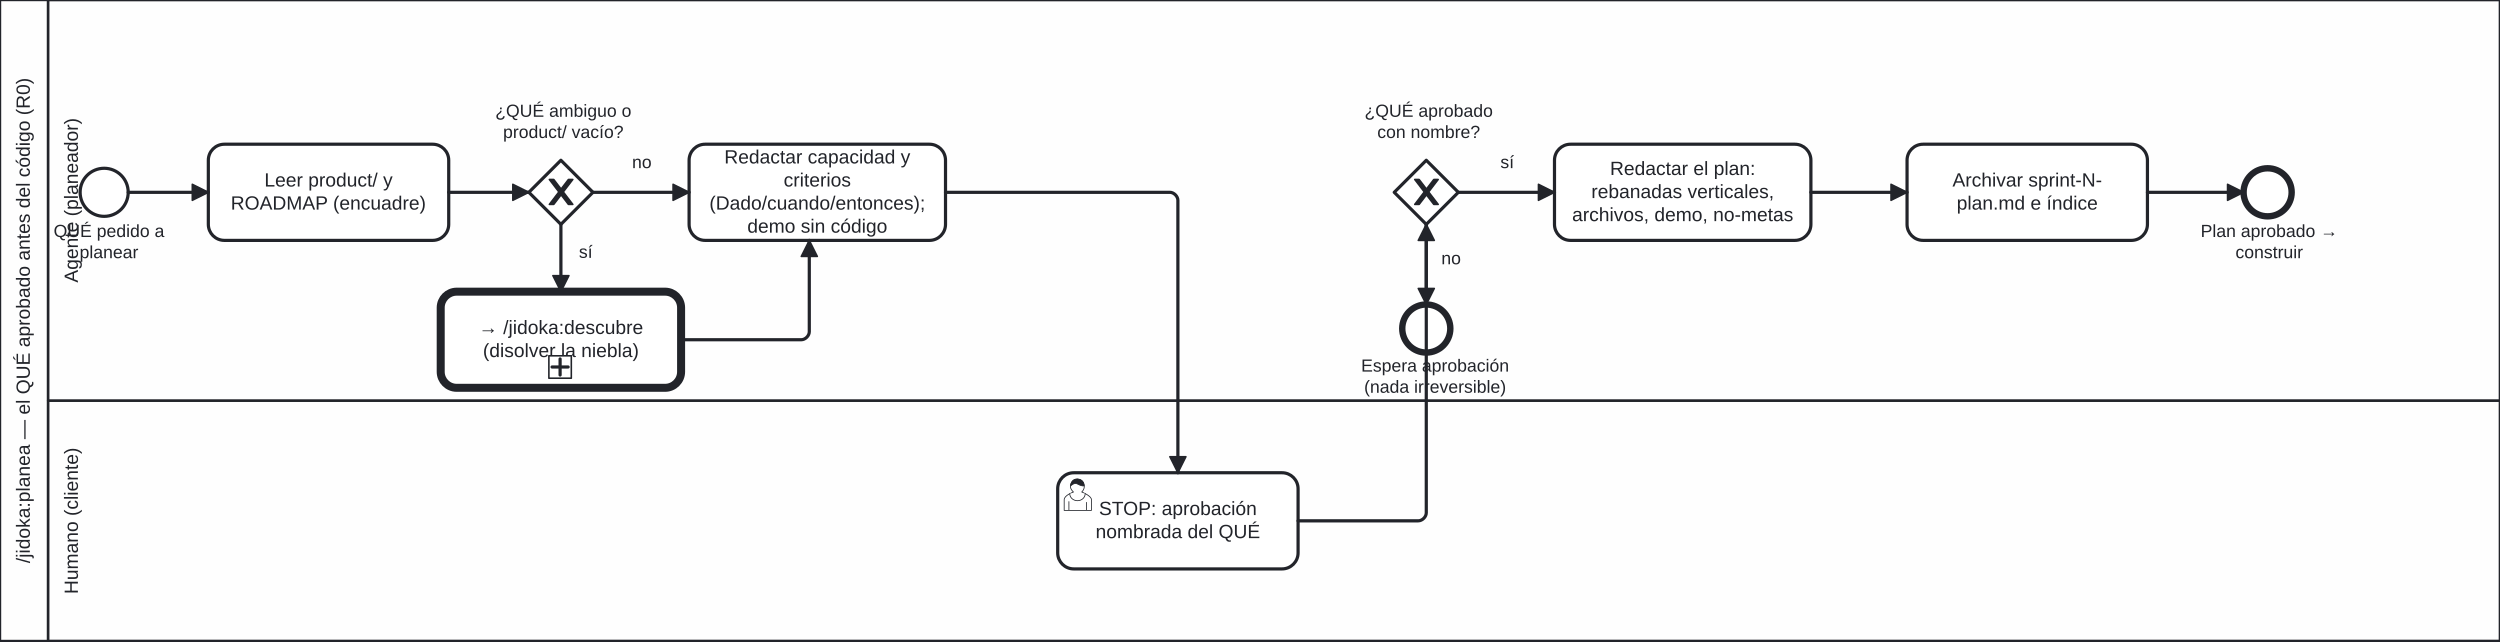
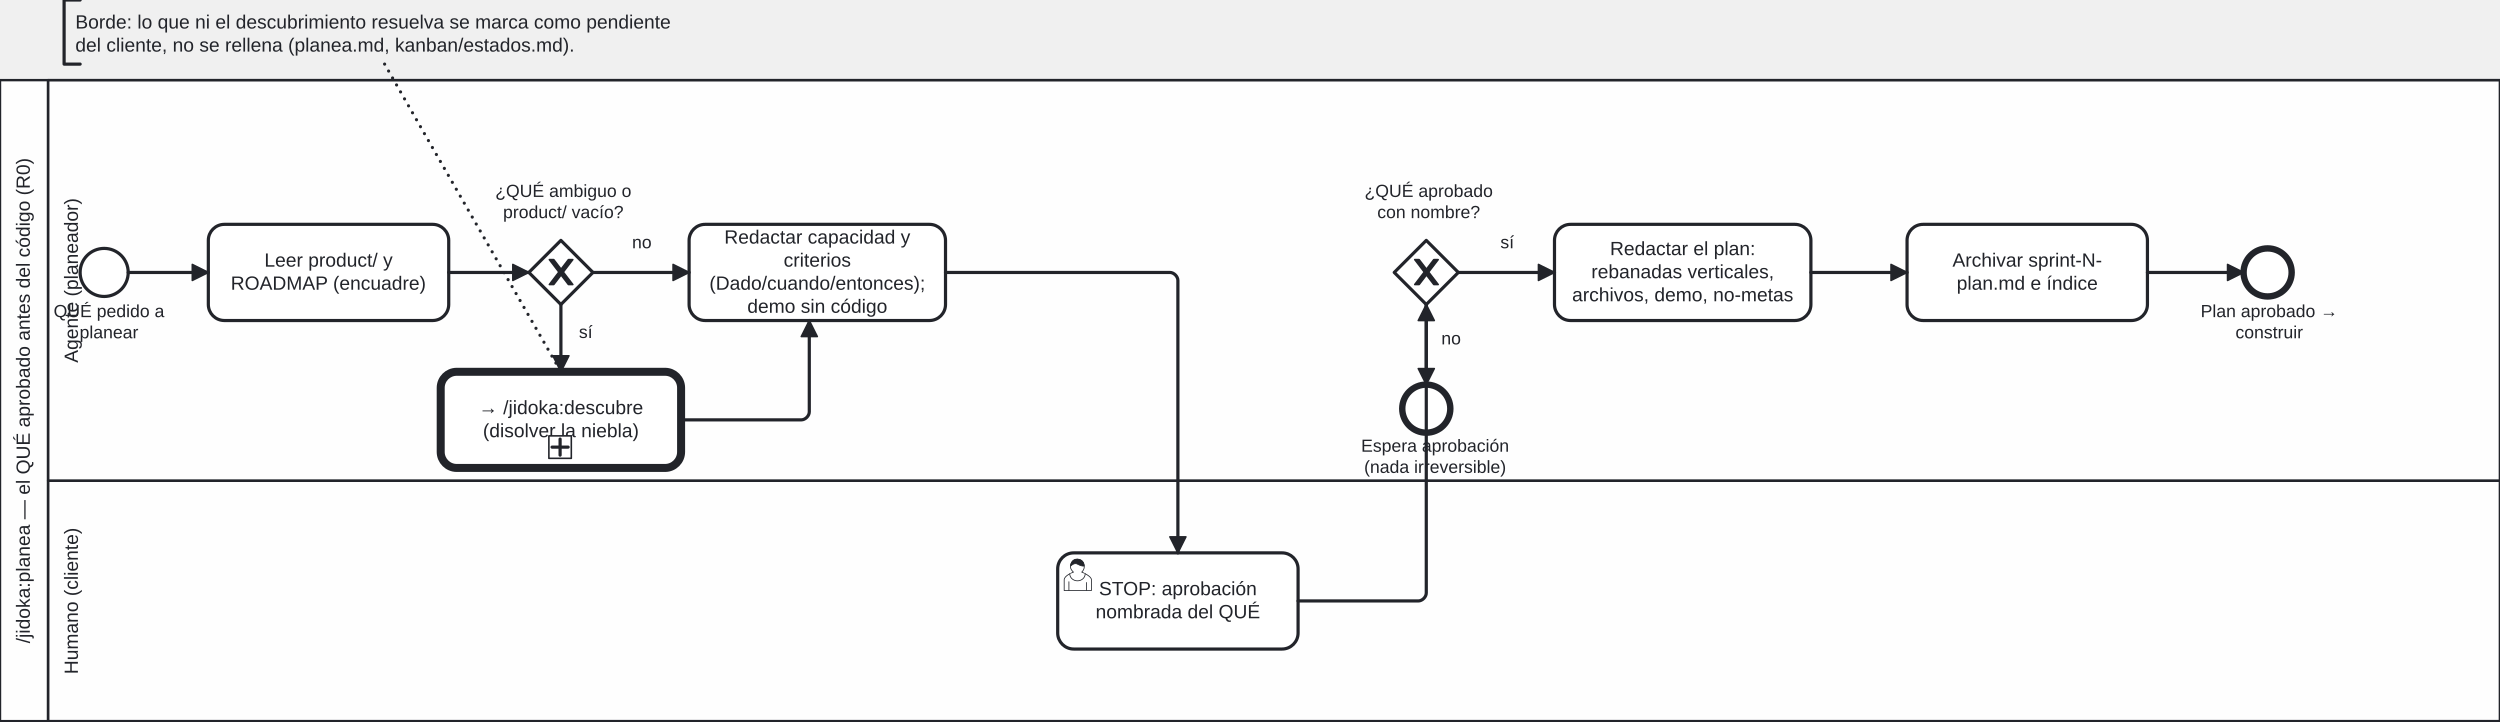
- <svg xmlns="http://www.w3.org/2000/svg" width="1560" height="400" viewBox="160 80 1560 400" version="1.1">
+ <svg xmlns="http://www.w3.org/2000/svg" width="1560" height="450" viewBox="160 30 1560 450" version="1.1">
  <g class="djs-group">
    <g class="djs-element djs-shape" data-element-id="Pool_Planea" style="display: block;" transform="matrix(1 0 0 1 160 80)">
      <g class="djs-visual">
        <rect x="0" y="0" width="1560" height="400" rx="0" ry="0" style="stroke-linecap: round; stroke-linejoin: round; stroke: rgb(34, 36, 42); stroke-width: 1.5px; fill: white; fill-opacity: 0.95;" />
        <path style="fill: none; stroke-linecap: round; stroke-linejoin: round; stroke: rgb(34, 36, 42); stroke-width: 1.5px;" d="M30,0L30,400" />
        <text lineHeight="1.2" class="djs-label" style="font-family: Arial, sans-serif; font-size: 12px; font-weight: normal; fill: rgb(34, 36, 42);" transform="matrix(-1.83697e-16 -1 1 -1.83697e-16 0 400)">
          <tspan x="48.576" y="18.6">/jidoka:planea — el QUÉ aprobado antes del código (R0)</tspan>
        </text>
      </g>
      <rect class="djs-hit djs-hit-all" x="0" y="0" width="1560" height="400" style="fill: none; stroke-opacity: 0; stroke: white; stroke-width: 15px;" />
    </g>
    <g class="djs-children">
      <g class="djs-group">
        <g class="djs-element djs-shape" data-element-id="Lane_Humano" style="display: block;" transform="matrix(1 0 0 1 190 330)">
          <g class="djs-visual">
            <rect x="0" y="0" width="1530" height="150" rx="0" ry="0" style="stroke-linecap: round; stroke-linejoin: round; stroke: rgb(34, 36, 42); stroke-width: 1.5px; fill: white; fill-opacity: 0.25;" />
            <text lineHeight="1.2" class="djs-label" style="font-family: Arial, sans-serif; font-size: 12px; font-weight: normal; fill: rgb(34, 36, 42);" transform="matrix(-1.83697e-16 -1 1 -1.83697e-16 0 150)">
              <tspan x="29.314" y="18.6">Humano (cliente)</tspan>
            </text>
          </g>
          <rect class="djs-hit djs-hit-all" x="0" y="0" width="1530" height="150" style="fill: none; stroke-opacity: 0; stroke: white; stroke-width: 15px;" />
        </g>
      </g>
      <g class="djs-group">
        <g class="djs-element djs-shape" data-element-id="Lane_Agente" style="display: block;" transform="matrix(1 0 0 1 190 80)">
          <g class="djs-visual">
            <rect x="0" y="0" width="1530" height="250" rx="0" ry="0" style="stroke-linecap: round; stroke-linejoin: round; stroke: rgb(34, 36, 42); stroke-width: 1.5px; fill: white; fill-opacity: 0.25;" />
            <text lineHeight="1.2" class="djs-label" style="font-family: Arial, sans-serif; font-size: 12px; font-weight: normal; fill: rgb(34, 36, 42);" transform="matrix(-1.83697e-16 -1 1 -1.83697e-16 0 250)">
              <tspan x="73.631" y="18.6">Agente (planeador)</tspan>
            </text>
          </g>
          <rect class="djs-hit djs-hit-all" x="0" y="0" width="1530" height="250" style="fill: none; stroke-opacity: 0; stroke: white; stroke-width: 15px;" />
        </g>
      </g>
      <g class="djs-group">
        <g class="djs-element djs-shape" data-element-id="Start" style="display: block;" transform="matrix(1 0 0 1 210 185)">
          <g class="djs-visual">
            <circle cx="15" cy="15" r="15" style="stroke-linecap: round; stroke-linejoin: round; stroke: rgb(34, 36, 42); stroke-width: 2px; fill: white; fill-opacity: 0.95;" />
          </g>
          <rect class="djs-hit djs-hit-all" x="0" y="0" width="30" height="30" style="fill: none; stroke-opacity: 0; stroke: white; stroke-width: 15px;" />
        </g>
      </g>
      <g class="djs-group">
        <g class="djs-element djs-shape" data-element-id="Start_label" style="display: block;" transform="matrix(1 0 0 1 193 218)">
          <g class="djs-visual">
            <text lineHeight="1.2" class="djs-label" style="font-family: Arial, sans-serif; font-size: 11px; font-weight: normal; fill: rgb(34, 36, 42);">
              <tspan x="0.45" y="9.9">QUÉ pedido a</tspan>
              <tspan x="16.652" y="23.1">planear</tspan>
            </text>
          </g>
          <rect class="djs-hit djs-hit-all" x="0" y="0" width="70" height="27" style="fill: none; stroke-opacity: 0; stroke: white; stroke-width: 15px;" />
        </g>
      </g>
      <g class="djs-group">
        <g class="djs-element djs-shape" data-element-id="T_Leer" style="display: block;" transform="matrix(1 0 0 1 290 170)">
          <g class="djs-visual">
            <rect x="0" y="0" width="150" height="60" rx="10" ry="10" style="stroke-linecap: round; stroke-linejoin: round; stroke: rgb(34, 36, 42); stroke-width: 2px; fill: white; fill-opacity: 0.95;" />
            <text lineHeight="1.2" class="djs-label" style="font-family: Arial, sans-serif; font-size: 12px; font-weight: normal; fill: rgb(34, 36, 42);">
              <tspan x="34.978" y="26.4">Leer product/ y </tspan>
              <tspan x="13.98" y="40.8">ROADMAP (encuadre)</tspan>
            </text>
          </g>
          <rect class="djs-hit djs-hit-all" x="0" y="0" width="150" height="60" style="fill: none; stroke-opacity: 0; stroke: white; stroke-width: 15px;" />
        </g>
      </g>
      <g class="djs-group">
        <g class="djs-element djs-shape" data-element-id="Gw_Niebla" style="display: block;" transform="matrix(1 0 0 1 490 180)">
          <g class="djs-visual">
            <polygon points="20,0 40,20 20,40 0,20" style="stroke-linecap: round; stroke-linejoin: round; stroke: rgb(34, 36, 42); stroke-width: 2px; fill: white; fill-opacity: 0.95;" />
            <path d="m 12.8,12 5.943,7.771 -5.943,7.771 2.743,0 4.571,-5.971 4.571,5.971 2.743,0 -5.943,-7.771 5.943,-7.771 -2.743,0 -4.571,5.971 -4.571,-5.971 -2.743,0 z" style="fill: rgb(34, 36, 42); stroke-linecap: round; stroke-linejoin: round; stroke: rgb(34, 36, 42); stroke-width: 1px;" />
          </g>
          <rect class="djs-hit djs-hit-all" x="0" y="0" width="40" height="40" style="fill: none; stroke-opacity: 0; stroke: white; stroke-width: 15px;" />
        </g>
      </g>
      <g class="djs-group">
        <g class="djs-element djs-shape" data-element-id="Gw_Niebla_label" style="display: block;" transform="matrix(1 0 0 1 469 143)">
          <g class="djs-visual">
            <text lineHeight="1.2" class="djs-label" style="font-family: Arial, sans-serif; font-size: 11px; font-weight: normal; fill: rgb(34, 36, 42);">
              <tspan x="0.009" y="9.9">¿QUÉ ambiguo o </tspan>
              <tspan x="4.894" y="23.1">product/ vacío?</tspan>
            </text>
          </g>
          <rect class="djs-hit djs-hit-all" x="0" y="0" width="85" height="27" style="fill: none; stroke-opacity: 0; stroke: white; stroke-width: 15px;" />
        </g>
      </g>
      <g class="djs-group">
        <g class="djs-element djs-shape" data-element-id="Call_Descubre" style="display: block;" transform="matrix(1 0 0 1 435 262)">
          <g class="djs-visual">
            <rect x="0" y="0" width="150" height="60" rx="10" ry="10" style="stroke-linecap: round; stroke-linejoin: round; stroke: rgb(34, 36, 42); stroke-width: 5px; fill: white; fill-opacity: 0.95;" />
            <text lineHeight="1.2" class="djs-label" style="font-family: Arial, sans-serif; font-size: 12px; font-weight: normal; fill: rgb(34, 36, 42);">
              <tspan x="23.64" y="26.4">→ /jidoka:descubre </tspan>
              <tspan x="26.312" y="40.8">(disolver la niebla)</tspan>
            </text>
            <rect x="0" y="0" width="14" height="14" rx="0" ry="0" style="stroke-linecap: round; stroke-linejoin: round; stroke: rgb(34, 36, 42); stroke-width: 1px; fill: white;" transform="matrix(1 0 0 1 67.5 40)" />
            <path data-marker="sub-process" d="m67.5,40 m 7,2 l 0,10 m -5,-5 l 10,0" style="fill: white; stroke-linecap: round; stroke-linejoin: round; stroke: rgb(34, 36, 42); stroke-width: 2px;" />
          </g>
          <rect class="djs-hit djs-hit-all" x="0" y="0" width="150" height="60" style="fill: none; stroke-opacity: 0; stroke: white; stroke-width: 15px;" />
        </g>
      </g>
      <g class="djs-group">
        <g class="djs-element djs-shape" data-element-id="T_Criterios" style="display: block;" transform="matrix(1 0 0 1 590 170)">
          <g class="djs-visual">
            <rect x="0" y="0" width="160" height="60" rx="10" ry="10" style="stroke-linecap: round; stroke-linejoin: round; stroke: rgb(34, 36, 42); stroke-width: 2px; fill: white; fill-opacity: 0.95;" />
            <text lineHeight="1.2" class="djs-label" style="font-family: Arial, sans-serif; font-size: 12px; font-weight: normal; fill: rgb(34, 36, 42);">
              <tspan x="21.966" y="12">Redactar capacidad y </tspan>
              <tspan x="58.997" y="26.4">criterios </tspan>
              <tspan x="12.623" y="40.8">(Dado/cuando/entonces); </tspan>
              <tspan x="36.307" y="55.2">demo sin código</tspan>
            </text>
          </g>
          <rect class="djs-hit djs-hit-all" x="0" y="0" width="160" height="60" style="fill: none; stroke-opacity: 0; stroke: white; stroke-width: 15px;" />
        </g>
      </g>
      <g class="djs-group">
        <g class="djs-element djs-shape" data-element-id="U_Aprobar" style="display: block;" transform="matrix(1 0 0 1 820 375)">
          <g class="djs-visual">
            <rect x="0" y="0" width="150" height="60" rx="10" ry="10" style="stroke-linecap: round; stroke-linejoin: round; stroke: rgb(34, 36, 42); stroke-width: 2px; fill: white; fill-opacity: 0.95;" />
            <text lineHeight="1.2" class="djs-label" style="font-family: Arial, sans-serif; font-size: 12px; font-weight: normal; fill: rgb(34, 36, 42);">
              <tspan x="25.749" y="26.4">STOP: aprobación </tspan>
              <tspan x="23.64" y="40.8">nombrada del QUÉ</tspan>
            </text>
            <path d="m 15,12 c 0.909,-0.845 1.594,-2.049 1.594,-3.385 0,-2.554 -1.805,-4.622 -4.357,-4.622 -2.552,0 -4.288,2.068 -4.288,4.622 0,1.348 0.974,2.562 1.896,3.405 -0.529,0.187 -5.669,2.097 -5.794,4.756 v 6.718 h 17 v -6.718 c 0,-2.298 -5.528,-4.595 -6.051,-4.776 zm -8,6 l 0,5.5 m 11,0 l 0,-5" style="fill: white; stroke-linecap: round; stroke-linejoin: round; stroke: rgb(34, 36, 42); stroke-width: 0.5px;" />
            <path d="m 15,12 m 2.162,1.009 c 0,2.447 -2.158,4.431 -4.821,4.431 -2.665,0 -4.822,-1.981 -4.822,-4.431 " style="fill: white; stroke-linecap: round; stroke-linejoin: round; stroke: rgb(34, 36, 42); stroke-width: 0.5px;" />
            <path d="m 15,12 m -6.9,-3.80 c 0,0 2.251,-2.358 4.274,-1.177 2.024,1.181 4.221,1.537 4.124,0.965 -0.098,-0.57 -0.117,-3.791 -4.191,-4.136 -3.575,0.001 -4.208,3.367 -4.207,4.348 z" style="fill: rgb(34, 36, 42); stroke-linecap: round; stroke-linejoin: round; stroke: rgb(34, 36, 42); stroke-width: 0.5px;" />
          </g>
          <rect class="djs-hit djs-hit-all" x="0" y="0" width="150" height="60" style="fill: none; stroke-opacity: 0; stroke: white; stroke-width: 15px;" />
        </g>
      </g>
      <g class="djs-group">
        <g class="djs-element djs-shape" data-element-id="Gw_Aprob" style="display: block;" transform="matrix(1 0 0 1 1030 180)">
          <g class="djs-visual">
            <polygon points="20,0 40,20 20,40 0,20" style="stroke-linecap: round; stroke-linejoin: round; stroke: rgb(34, 36, 42); stroke-width: 2px; fill: white; fill-opacity: 0.95;" />
            <path d="m 12.8,12 5.943,7.771 -5.943,7.771 2.743,0 4.571,-5.971 4.571,5.971 2.743,0 -5.943,-7.771 5.943,-7.771 -2.743,0 -4.571,5.971 -4.571,-5.971 -2.743,0 z" style="fill: rgb(34, 36, 42); stroke-linecap: round; stroke-linejoin: round; stroke: rgb(34, 36, 42); stroke-width: 1px;" />
          </g>
          <rect class="djs-hit djs-hit-all" x="0" y="0" width="40" height="40" style="fill: none; stroke-opacity: 0; stroke: white; stroke-width: 15px;" />
        </g>
      </g>
      <g class="djs-group">
        <g class="djs-element djs-shape" data-element-id="Gw_Aprob_label" style="display: block;" transform="matrix(1 0 0 1 1011 143)">
          <g class="djs-visual">
            <text lineHeight="1.2" class="djs-label" style="font-family: Arial, sans-serif; font-size: 11px; font-weight: normal; fill: rgb(34, 36, 42);">
              <tspan x="0.45" y="9.9">¿QUÉ aprobado</tspan>
              <tspan x="8.397" y="23.1">con nombre?</tspan>
            </text>
          </g>
          <rect class="djs-hit djs-hit-all" x="0" y="0" width="81" height="27" style="fill: none; stroke-opacity: 0; stroke: white; stroke-width: 15px;" />
        </g>
      </g>
      <g class="djs-group">
        <g class="djs-element djs-shape" data-element-id="End_Espera" style="display: block;" transform="matrix(1 0 0 1 1035 270)">
          <g class="djs-visual">
            <circle cx="15" cy="15" r="15" style="stroke-linecap: round; stroke-linejoin: round; stroke: rgb(34, 36, 42); stroke-width: 4px; fill: white; fill-opacity: 0.95;" />
          </g>
          <rect class="djs-hit djs-hit-all" x="0" y="0" width="30" height="30" style="fill: none; stroke-opacity: 0; stroke: white; stroke-width: 15px;" />
        </g>
      </g>
      <g class="djs-group">
        <g class="djs-element djs-shape" data-element-id="End_Espera_label" style="display: block;" transform="matrix(1 0 0 1 1009 302)">
          <g class="djs-visual">
            <text lineHeight="1.2" class="djs-label" style="font-family: Arial, sans-serif; font-size: 11px; font-weight: normal; fill: rgb(34, 36, 42);">
              <tspan x="0.33" y="9.9">Espera aprobación </tspan>
              <tspan x="2.178" y="23.1">(nada irreversible)</tspan>
            </text>
          </g>
          <rect class="djs-hit djs-hit-all" x="0" y="0" width="93" height="27" style="fill: none; stroke-opacity: 0; stroke: white; stroke-width: 15px;" />
        </g>
      </g>
      <g class="djs-group">
        <g class="djs-element djs-shape" data-element-id="T_Plan" style="display: block;" transform="matrix(1 0 0 1 1130 170)">
          <g class="djs-visual">
            <rect x="0" y="0" width="160" height="60" rx="10" ry="10" style="stroke-linecap: round; stroke-linejoin: round; stroke: rgb(34, 36, 42); stroke-width: 2px; fill: white; fill-opacity: 0.95;" />
            <text lineHeight="1.2" class="djs-label" style="font-family: Arial, sans-serif; font-size: 12px; font-weight: normal; fill: rgb(34, 36, 42);">
              <tspan x="34.64" y="19.2">Redactar el plan: </tspan>
              <tspan x="22.968" y="33.6">rebanadas verticales, </tspan>
              <tspan x="10.971" y="48">archivos, demo, no-metas</tspan>
            </text>
          </g>
          <rect class="djs-hit djs-hit-all" x="0" y="0" width="160" height="60" style="fill: none; stroke-opacity: 0; stroke: white; stroke-width: 15px;" />
        </g>
      </g>
      <g class="djs-group">
        <g class="djs-element djs-shape" data-element-id="T_Archivar" style="display: block;" transform="matrix(1 0 0 1 1350 170)">
          <g class="djs-visual">
            <rect x="0" y="0" width="150" height="60" rx="10" ry="10" style="stroke-linecap: round; stroke-linejoin: round; stroke: rgb(34, 36, 42); stroke-width: 2px; fill: white; fill-opacity: 0.95;" />
            <text lineHeight="1.2" class="djs-label" style="font-family: Arial, sans-serif; font-size: 12px; font-weight: normal; fill: rgb(34, 36, 42);">
              <tspan x="28.327" y="26.4">Archivar sprint-N-</tspan>
              <tspan x="30.973" y="40.8">plan.md e índice</tspan>
            </text>
          </g>
          <rect class="djs-hit djs-hit-all" x="0" y="0" width="150" height="60" style="fill: none; stroke-opacity: 0; stroke: white; stroke-width: 15px;" />
        </g>
      </g>
      <g class="djs-group">
        <g class="djs-element djs-shape" data-element-id="End_Construir" style="display: block;" transform="matrix(1 0 0 1 1560 185)">
          <g class="djs-visual">
            <circle cx="15" cy="15" r="15" style="stroke-linecap: round; stroke-linejoin: round; stroke: rgb(34, 36, 42); stroke-width: 4px; fill: white; fill-opacity: 0.95;" />
          </g>
          <rect class="djs-hit djs-hit-all" x="0" y="0" width="30" height="30" style="fill: none; stroke-opacity: 0; stroke: white; stroke-width: 15px;" />
        </g>
      </g>
      <g class="djs-group">
        <g class="djs-element djs-shape" data-element-id="End_Construir_label" style="display: block;" transform="matrix(1 0 0 1 1533 218)">
          <g class="djs-visual">
            <text lineHeight="1.2" class="djs-label" style="font-family: Arial, sans-serif; font-size: 11px; font-weight: normal; fill: rgb(34, 36, 42);">
              <tspan x="0.192" y="9.9">Plan aprobado → </tspan>
              <tspan x="21.91" y="23.1">construir</tspan>
            </text>
          </g>
          <rect class="djs-hit djs-hit-all" x="0" y="0" width="86" height="27" style="fill: none; stroke-opacity: 0; stroke: white; stroke-width: 15px;" />
        </g>
      </g>
      <g class="djs-group">
+         <g class="djs-element djs-shape" data-element-id="Ann_Pendiente" style="display: block;" transform="matrix(1 0 0 1 200 30)">
+           <g class="djs-visual">
+             <rect x="0" y="0" width="400" height="40" rx="0" ry="0" style="stroke-linecap: round; stroke-linejoin: round; stroke: none; stroke-width: 2px; fill: none;" />
+             <path d="m 0, 0 m 10,0 l -10,0 l 0,40 l 10,0" style="fill: none; stroke-linecap: round; stroke-linejoin: round; stroke: rgb(34, 36, 42); stroke-width: 2px;" />
+             <text lineHeight="1.2" class="djs-label" style="font-family: Arial, sans-serif; font-size: 12px; font-weight: normal; fill: rgb(34, 36, 42);">
+               <tspan x="7" y="17.8">Borde: lo que ni el descubrimiento resuelva se marca como pendiente </tspan>
+               <tspan x="7" y="32.2">del cliente, no se rellena (planea.md, kanban/estados.md).</tspan>
+             </text>
+           </g>
+           <rect class="djs-hit djs-hit-all" x="0" y="0" width="400" height="40" style="fill: none; stroke-opacity: 0; stroke: white; stroke-width: 15px;" />
+         </g>
+       </g>
+       <g class="djs-group">
        <g class="djs-element djs-connection" data-element-id="f1" style="display: block;">
          <g class="djs-visual">
            <defs>
-               <marker id="marker-22zim6xkeg3akvndkyc22v9xa" viewBox="0 0 20 20" refX="11" refY="10" markerWidth="10" markerHeight="10" orient="auto">
-                 <path d="M 1 5 L 11 10 L 1 15 Z" style="stroke-linecap: round; stroke-linejoin: round; stroke: rgb(34, 36, 42); stroke-width: 1px; fill: rgb(34, 36, 42);" />
-               </marker>
-             </defs>
-             <path data-corner-radius="5" style="fill: none; stroke-linecap: round; stroke-linejoin: round; stroke: rgb(34, 36, 42); stroke-width: 2px; marker-end: url('#marker-22zim6xkeg3akvndkyc22v9xa');" d="M240,200L290,200" />
+               <marker id="marker-apli2t3fvk8pig7p6uv1phy4c" viewBox="0 0 20 20" refX="11" refY="10" markerWidth="10" markerHeight="10" orient="auto">
+                 <path d="M 1 5 L 11 10 L 1 15 Z" style="stroke-linecap: round; stroke-linejoin: round; stroke: rgb(34, 36, 42); stroke-width: 1px; fill: rgb(34, 36, 42);" />
+               </marker>
+             </defs>
+             <path data-corner-radius="5" style="fill: none; stroke-linecap: round; stroke-linejoin: round; stroke: rgb(34, 36, 42); stroke-width: 2px; marker-end: url('#marker-apli2t3fvk8pig7p6uv1phy4c');" d="M240,200L290,200" />
          </g>
          <path d="M240,200L290,200" class="djs-hit djs-hit-stroke" style="fill: none; stroke-opacity: 0; stroke: white; stroke-width: 15px;" />
        </g>
      </g>
      <g class="djs-group">
        <g class="djs-element djs-connection" data-element-id="f2" style="display: block;">
          <g class="djs-visual">
            <defs>
-               <marker id="marker-1xve2nb2kzzjr1qy0nbmueqpa" viewBox="0 0 20 20" refX="11" refY="10" markerWidth="10" markerHeight="10" orient="auto">
-                 <path d="M 1 5 L 11 10 L 1 15 Z" style="stroke-linecap: round; stroke-linejoin: round; stroke: rgb(34, 36, 42); stroke-width: 1px; fill: rgb(34, 36, 42);" />
-               </marker>
-             </defs>
-             <path data-corner-radius="5" style="fill: none; stroke-linecap: round; stroke-linejoin: round; stroke: rgb(34, 36, 42); stroke-width: 2px; marker-end: url('#marker-1xve2nb2kzzjr1qy0nbmueqpa');" d="M440,200L490,200" />
+               <marker id="marker-bw9ewxkmd41wte5vnq2510hqg" viewBox="0 0 20 20" refX="11" refY="10" markerWidth="10" markerHeight="10" orient="auto">
+                 <path d="M 1 5 L 11 10 L 1 15 Z" style="stroke-linecap: round; stroke-linejoin: round; stroke: rgb(34, 36, 42); stroke-width: 1px; fill: rgb(34, 36, 42);" />
+               </marker>
+             </defs>
+             <path data-corner-radius="5" style="fill: none; stroke-linecap: round; stroke-linejoin: round; stroke: rgb(34, 36, 42); stroke-width: 2px; marker-end: url('#marker-bw9ewxkmd41wte5vnq2510hqg');" d="M440,200L490,200" />
          </g>
          <path d="M440,200L490,200" class="djs-hit djs-hit-stroke" style="fill: none; stroke-opacity: 0; stroke: white; stroke-width: 15px;" />
        </g>
      </g>
      <g class="djs-group">
        <g class="djs-element djs-connection" data-element-id="f_si_niebla" style="display: block;">
          <g class="djs-visual">
            <defs>
-               <marker id="marker-2q90xgtj6z16c7u4feeyrrqoz" viewBox="0 0 20 20" refX="11" refY="10" markerWidth="10" markerHeight="10" orient="auto">
-                 <path d="M 1 5 L 11 10 L 1 15 Z" style="stroke-linecap: round; stroke-linejoin: round; stroke: rgb(34, 36, 42); stroke-width: 1px; fill: rgb(34, 36, 42);" />
-               </marker>
-             </defs>
-             <path data-corner-radius="5" style="fill: none; stroke-linecap: round; stroke-linejoin: round; stroke: rgb(34, 36, 42); stroke-width: 2px; marker-end: url('#marker-2q90xgtj6z16c7u4feeyrrqoz');" d="M510,220L510,262" />
+               <marker id="marker-aia8ce5s9nr58m5pcjw07ucel" viewBox="0 0 20 20" refX="11" refY="10" markerWidth="10" markerHeight="10" orient="auto">
+                 <path d="M 1 5 L 11 10 L 1 15 Z" style="stroke-linecap: round; stroke-linejoin: round; stroke: rgb(34, 36, 42); stroke-width: 1px; fill: rgb(34, 36, 42);" />
+               </marker>
+             </defs>
+             <path data-corner-radius="5" style="fill: none; stroke-linecap: round; stroke-linejoin: round; stroke: rgb(34, 36, 42); stroke-width: 2px; marker-end: url('#marker-aia8ce5s9nr58m5pcjw07ucel');" d="M510,220L510,262" />
          </g>
          <path d="M510,220L510,262" class="djs-hit djs-hit-stroke" style="fill: none; stroke-opacity: 0; stroke: white; stroke-width: 15px;" />
        </g>
      </g>
      <g class="djs-group">
        <g class="djs-element djs-shape" data-element-id="f_si_niebla_label" style="display: block;" transform="matrix(1 0 0 1 521 231)">
          <g class="djs-visual">
            <text lineHeight="1.2" class="djs-label" style="font-family: Arial, sans-serif; font-size: 11px; font-weight: normal; fill: rgb(34, 36, 42);">
              <tspan x="0.222" y="9.9">sí</tspan>
            </text>
          </g>
          <rect class="djs-hit djs-hit-all" x="0" y="0" width="9" height="14" style="fill: none; stroke-opacity: 0; stroke: white; stroke-width: 15px;" />
        </g>
      </g>
      <g class="djs-group">
        <g class="djs-element djs-connection" data-element-id="f_no_niebla" style="display: block;">
          <g class="djs-visual">
            <defs>
-               <marker id="marker-eef8ht6u09l0kfegfunf3w5dp" viewBox="0 0 20 20" refX="11" refY="10" markerWidth="10" markerHeight="10" orient="auto">
-                 <path d="M 1 5 L 11 10 L 1 15 Z" style="stroke-linecap: round; stroke-linejoin: round; stroke: rgb(34, 36, 42); stroke-width: 1px; fill: rgb(34, 36, 42);" />
-               </marker>
-             </defs>
-             <path data-corner-radius="5" style="fill: none; stroke-linecap: round; stroke-linejoin: round; stroke: rgb(34, 36, 42); stroke-width: 2px; marker-end: url('#marker-eef8ht6u09l0kfegfunf3w5dp');" d="M530,200L590,200" />
+               <marker id="marker-7mukzbowi79xweskahpyc7czd" viewBox="0 0 20 20" refX="11" refY="10" markerWidth="10" markerHeight="10" orient="auto">
+                 <path d="M 1 5 L 11 10 L 1 15 Z" style="stroke-linecap: round; stroke-linejoin: round; stroke: rgb(34, 36, 42); stroke-width: 1px; fill: rgb(34, 36, 42);" />
+               </marker>
+             </defs>
+             <path data-corner-radius="5" style="fill: none; stroke-linecap: round; stroke-linejoin: round; stroke: rgb(34, 36, 42); stroke-width: 2px; marker-end: url('#marker-7mukzbowi79xweskahpyc7czd');" d="M530,200L590,200" />
          </g>
          <path d="M530,200L590,200" class="djs-hit djs-hit-stroke" style="fill: none; stroke-opacity: 0; stroke: white; stroke-width: 15px;" />
        </g>
      </g>
      <g class="djs-group">
        <g class="djs-element djs-shape" data-element-id="f_no_niebla_label" style="display: block;" transform="matrix(1 0 0 1 554 175)">
          <g class="djs-visual">
            <text lineHeight="1.2" class="djs-label" style="font-family: Arial, sans-serif; font-size: 11px; font-weight: normal; fill: rgb(34, 36, 42);">
              <tspan x="0.382" y="9.9">no</tspan>
            </text>
          </g>
          <rect class="djs-hit djs-hit-all" x="0" y="0" width="13" height="14" style="fill: none; stroke-opacity: 0; stroke: white; stroke-width: 15px;" />
        </g>
      </g>
      <g class="djs-group">
        <g class="djs-element djs-connection" data-element-id="f_descubre_crit" style="display: block;">
          <g class="djs-visual">
            <defs>
-               <marker id="marker-0vnwwef1uwhqwv4x6zr42fnva" viewBox="0 0 20 20" refX="11" refY="10" markerWidth="10" markerHeight="10" orient="auto">
-                 <path d="M 1 5 L 11 10 L 1 15 Z" style="stroke-linecap: round; stroke-linejoin: round; stroke: rgb(34, 36, 42); stroke-width: 1px; fill: rgb(34, 36, 42);" />
-               </marker>
-             </defs>
-             <path data-corner-radius="5" style="fill: none; stroke-linecap: round; stroke-linejoin: round; stroke: rgb(34, 36, 42); stroke-width: 2px; marker-end: url('#marker-0vnwwef1uwhqwv4x6zr42fnva');" d="M585,292L660,292C662.5,292,665,289.5,665,287L665,230" />
+               <marker id="marker-cncumr2k13fgutyddrriivi1r" viewBox="0 0 20 20" refX="11" refY="10" markerWidth="10" markerHeight="10" orient="auto">
+                 <path d="M 1 5 L 11 10 L 1 15 Z" style="stroke-linecap: round; stroke-linejoin: round; stroke: rgb(34, 36, 42); stroke-width: 1px; fill: rgb(34, 36, 42);" />
+               </marker>
+             </defs>
+             <path data-corner-radius="5" style="fill: none; stroke-linecap: round; stroke-linejoin: round; stroke: rgb(34, 36, 42); stroke-width: 2px; marker-end: url('#marker-cncumr2k13fgutyddrriivi1r');" d="M585,292L660,292C662.5,292,665,289.5,665,287L665,230" />
          </g>
          <path d="M585,292L665,292L665,230" class="djs-hit djs-hit-stroke" style="fill: none; stroke-opacity: 0; stroke: white; stroke-width: 15px;" />
        </g>
      </g>
      <g class="djs-group">
        <g class="djs-element djs-connection" data-element-id="f_crit_aprob" style="display: block;">
          <g class="djs-visual">
            <defs>
-               <marker id="marker-29mganbqjhmo4p2xgw8v9h3z8" viewBox="0 0 20 20" refX="11" refY="10" markerWidth="10" markerHeight="10" orient="auto">
-                 <path d="M 1 5 L 11 10 L 1 15 Z" style="stroke-linecap: round; stroke-linejoin: round; stroke: rgb(34, 36, 42); stroke-width: 1px; fill: rgb(34, 36, 42);" />
-               </marker>
-             </defs>
-             <path data-corner-radius="5" style="fill: none; stroke-linecap: round; stroke-linejoin: round; stroke: rgb(34, 36, 42); stroke-width: 2px; marker-end: url('#marker-29mganbqjhmo4p2xgw8v9h3z8');" d="M750,200L890,200C892.5,200,895,202.5,895,205L895,375" />
+               <marker id="marker-0wvpen5zoomcg2zqydfb2byor" viewBox="0 0 20 20" refX="11" refY="10" markerWidth="10" markerHeight="10" orient="auto">
+                 <path d="M 1 5 L 11 10 L 1 15 Z" style="stroke-linecap: round; stroke-linejoin: round; stroke: rgb(34, 36, 42); stroke-width: 1px; fill: rgb(34, 36, 42);" />
+               </marker>
+             </defs>
+             <path data-corner-radius="5" style="fill: none; stroke-linecap: round; stroke-linejoin: round; stroke: rgb(34, 36, 42); stroke-width: 2px; marker-end: url('#marker-0wvpen5zoomcg2zqydfb2byor');" d="M750,200L890,200C892.5,200,895,202.5,895,205L895,375" />
          </g>
          <path d="M750,200L895,200L895,375" class="djs-hit djs-hit-stroke" style="fill: none; stroke-opacity: 0; stroke: white; stroke-width: 15px;" />
        </g>
      </g>
      <g class="djs-group">
        <g class="djs-element djs-connection" data-element-id="f_aprob_gw" style="display: block;">
          <g class="djs-visual">
            <defs>
-               <marker id="marker-6vpytctydgv885rtl6d2egiu3" viewBox="0 0 20 20" refX="11" refY="10" markerWidth="10" markerHeight="10" orient="auto">
-                 <path d="M 1 5 L 11 10 L 1 15 Z" style="stroke-linecap: round; stroke-linejoin: round; stroke: rgb(34, 36, 42); stroke-width: 1px; fill: rgb(34, 36, 42);" />
-               </marker>
-             </defs>
-             <path data-corner-radius="5" style="fill: none; stroke-linecap: round; stroke-linejoin: round; stroke: rgb(34, 36, 42); stroke-width: 2px; marker-end: url('#marker-6vpytctydgv885rtl6d2egiu3');" d="M970,405L1045,405C1047.5,405,1050,402.5,1050,400L1050,220" />
+               <marker id="marker-3mp9bwccwnaj8xy8vxxe9b44n" viewBox="0 0 20 20" refX="11" refY="10" markerWidth="10" markerHeight="10" orient="auto">
+                 <path d="M 1 5 L 11 10 L 1 15 Z" style="stroke-linecap: round; stroke-linejoin: round; stroke: rgb(34, 36, 42); stroke-width: 1px; fill: rgb(34, 36, 42);" />
+               </marker>
+             </defs>
+             <path data-corner-radius="5" style="fill: none; stroke-linecap: round; stroke-linejoin: round; stroke: rgb(34, 36, 42); stroke-width: 2px; marker-end: url('#marker-3mp9bwccwnaj8xy8vxxe9b44n');" d="M970,405L1045,405C1047.5,405,1050,402.5,1050,400L1050,220" />
          </g>
          <path d="M970,405L1050,405L1050,220" class="djs-hit djs-hit-stroke" style="fill: none; stroke-opacity: 0; stroke: white; stroke-width: 15px;" />
        </g>
      </g>
      <g class="djs-group">
        <g class="djs-element djs-connection" data-element-id="f_no_aprob" style="display: block;">
          <g class="djs-visual">
            <defs>
-               <marker id="marker-0p46uygayer0mg7c937un1zy8" viewBox="0 0 20 20" refX="11" refY="10" markerWidth="10" markerHeight="10" orient="auto">
-                 <path d="M 1 5 L 11 10 L 1 15 Z" style="stroke-linecap: round; stroke-linejoin: round; stroke: rgb(34, 36, 42); stroke-width: 1px; fill: rgb(34, 36, 42);" />
-               </marker>
-             </defs>
-             <path data-corner-radius="5" style="fill: none; stroke-linecap: round; stroke-linejoin: round; stroke: rgb(34, 36, 42); stroke-width: 2px; marker-end: url('#marker-0p46uygayer0mg7c937un1zy8');" d="M1050,220L1050,270" />
+               <marker id="marker-bevorvxw5se78c38wmi5ifkzk" viewBox="0 0 20 20" refX="11" refY="10" markerWidth="10" markerHeight="10" orient="auto">
+                 <path d="M 1 5 L 11 10 L 1 15 Z" style="stroke-linecap: round; stroke-linejoin: round; stroke: rgb(34, 36, 42); stroke-width: 1px; fill: rgb(34, 36, 42);" />
+               </marker>
+             </defs>
+             <path data-corner-radius="5" style="fill: none; stroke-linecap: round; stroke-linejoin: round; stroke: rgb(34, 36, 42); stroke-width: 2px; marker-end: url('#marker-bevorvxw5se78c38wmi5ifkzk');" d="M1050,220L1050,270" />
          </g>
          <path d="M1050,220L1050,270" class="djs-hit djs-hit-stroke" style="fill: none; stroke-opacity: 0; stroke: white; stroke-width: 15px;" />
        </g>
      </g>
      <g class="djs-group">
        <g class="djs-element djs-shape" data-element-id="f_no_aprob_label" style="display: block;" transform="matrix(1 0 0 1 1059 235)">
          <g class="djs-visual">
            <text lineHeight="1.2" class="djs-label" style="font-family: Arial, sans-serif; font-size: 11px; font-weight: normal; fill: rgb(34, 36, 42);">
              <tspan x="0.382" y="9.9">no</tspan>
            </text>
          </g>
          <rect class="djs-hit djs-hit-all" x="0" y="0" width="13" height="14" style="fill: none; stroke-opacity: 0; stroke: white; stroke-width: 15px;" />
        </g>
      </g>
      <g class="djs-group">
        <g class="djs-element djs-connection" data-element-id="f_si_aprob" style="display: block;">
          <g class="djs-visual">
            <defs>
-               <marker id="marker-5dpo408sryv0k0956b0xnj6n5" viewBox="0 0 20 20" refX="11" refY="10" markerWidth="10" markerHeight="10" orient="auto">
-                 <path d="M 1 5 L 11 10 L 1 15 Z" style="stroke-linecap: round; stroke-linejoin: round; stroke: rgb(34, 36, 42); stroke-width: 1px; fill: rgb(34, 36, 42);" />
-               </marker>
-             </defs>
-             <path data-corner-radius="5" style="fill: none; stroke-linecap: round; stroke-linejoin: round; stroke: rgb(34, 36, 42); stroke-width: 2px; marker-end: url('#marker-5dpo408sryv0k0956b0xnj6n5');" d="M1070,200L1130,200" />
+               <marker id="marker-a9kla2ohgyde2t031ywmlsuqd" viewBox="0 0 20 20" refX="11" refY="10" markerWidth="10" markerHeight="10" orient="auto">
+                 <path d="M 1 5 L 11 10 L 1 15 Z" style="stroke-linecap: round; stroke-linejoin: round; stroke: rgb(34, 36, 42); stroke-width: 1px; fill: rgb(34, 36, 42);" />
+               </marker>
+             </defs>
+             <path data-corner-radius="5" style="fill: none; stroke-linecap: round; stroke-linejoin: round; stroke: rgb(34, 36, 42); stroke-width: 2px; marker-end: url('#marker-a9kla2ohgyde2t031ywmlsuqd');" d="M1070,200L1130,200" />
          </g>
          <path d="M1070,200L1130,200" class="djs-hit djs-hit-stroke" style="fill: none; stroke-opacity: 0; stroke: white; stroke-width: 15px;" />
        </g>
      </g>
      <g class="djs-group">
        <g class="djs-element djs-shape" data-element-id="f_si_aprob_label" style="display: block;" transform="matrix(1 0 0 1 1096 175)">
          <g class="djs-visual">
            <text lineHeight="1.2" class="djs-label" style="font-family: Arial, sans-serif; font-size: 11px; font-weight: normal; fill: rgb(34, 36, 42);">
              <tspan x="0.222" y="9.9">sí</tspan>
            </text>
          </g>
          <rect class="djs-hit djs-hit-all" x="0" y="0" width="9" height="14" style="fill: none; stroke-opacity: 0; stroke: white; stroke-width: 15px;" />
        </g>
      </g>
      <g class="djs-group">
        <g class="djs-element djs-connection" data-element-id="f_plan_arch" style="display: block;">
          <g class="djs-visual">
            <defs>
-               <marker id="marker-6mejs57n34hlulkvlb925x873" viewBox="0 0 20 20" refX="11" refY="10" markerWidth="10" markerHeight="10" orient="auto">
-                 <path d="M 1 5 L 11 10 L 1 15 Z" style="stroke-linecap: round; stroke-linejoin: round; stroke: rgb(34, 36, 42); stroke-width: 1px; fill: rgb(34, 36, 42);" />
-               </marker>
-             </defs>
-             <path data-corner-radius="5" style="fill: none; stroke-linecap: round; stroke-linejoin: round; stroke: rgb(34, 36, 42); stroke-width: 2px; marker-end: url('#marker-6mejs57n34hlulkvlb925x873');" d="M1290,200L1350,200" />
+               <marker id="marker-6x4wncde64h74uym9cxdhpsyv" viewBox="0 0 20 20" refX="11" refY="10" markerWidth="10" markerHeight="10" orient="auto">
+                 <path d="M 1 5 L 11 10 L 1 15 Z" style="stroke-linecap: round; stroke-linejoin: round; stroke: rgb(34, 36, 42); stroke-width: 1px; fill: rgb(34, 36, 42);" />
+               </marker>
+             </defs>
+             <path data-corner-radius="5" style="fill: none; stroke-linecap: round; stroke-linejoin: round; stroke: rgb(34, 36, 42); stroke-width: 2px; marker-end: url('#marker-6x4wncde64h74uym9cxdhpsyv');" d="M1290,200L1350,200" />
          </g>
          <path d="M1290,200L1350,200" class="djs-hit djs-hit-stroke" style="fill: none; stroke-opacity: 0; stroke: white; stroke-width: 15px;" />
        </g>
      </g>
      <g class="djs-group">
        <g class="djs-element djs-connection" data-element-id="f_arch_end" style="display: block;">
          <g class="djs-visual">
            <defs>
-               <marker id="marker-dq4p4a1zukg29ffqamvjkscgh" viewBox="0 0 20 20" refX="11" refY="10" markerWidth="10" markerHeight="10" orient="auto">
-                 <path d="M 1 5 L 11 10 L 1 15 Z" style="stroke-linecap: round; stroke-linejoin: round; stroke: rgb(34, 36, 42); stroke-width: 1px; fill: rgb(34, 36, 42);" />
-               </marker>
-             </defs>
-             <path data-corner-radius="5" style="fill: none; stroke-linecap: round; stroke-linejoin: round; stroke: rgb(34, 36, 42); stroke-width: 2px; marker-end: url('#marker-dq4p4a1zukg29ffqamvjkscgh');" d="M1500,200L1560,200" />
+               <marker id="marker-9h2vswpedt6lk442z9xr0g0y4" viewBox="0 0 20 20" refX="11" refY="10" markerWidth="10" markerHeight="10" orient="auto">
+                 <path d="M 1 5 L 11 10 L 1 15 Z" style="stroke-linecap: round; stroke-linejoin: round; stroke: rgb(34, 36, 42); stroke-width: 1px; fill: rgb(34, 36, 42);" />
+               </marker>
+             </defs>
+             <path data-corner-radius="5" style="fill: none; stroke-linecap: round; stroke-linejoin: round; stroke: rgb(34, 36, 42); stroke-width: 2px; marker-end: url('#marker-9h2vswpedt6lk442z9xr0g0y4');" d="M1500,200L1560,200" />
          </g>
          <path d="M1500,200L1560,200" class="djs-hit djs-hit-stroke" style="fill: none; stroke-opacity: 0; stroke: white; stroke-width: 15px;" />
+         </g>
+       </g>
+       <g class="djs-group">
+         <g class="djs-element djs-connection" data-element-id="Assoc_Pendiente" style="display: block;">
+           <g class="djs-visual">
+             <path data-corner-radius="5" style="fill: none; stroke-linecap: round; stroke-linejoin: round; stroke: rgb(34, 36, 42); stroke-width: 2px; stroke-dasharray: 0, 5;" d="M400,70L510,262" />
+           </g>
+           <path d="M400,70L510,262" class="djs-hit djs-hit-stroke" style="fill: none; stroke-opacity: 0; stroke: white; stroke-width: 15px;" />
        </g>
      </g>
    </g>
  </g>
</svg>
